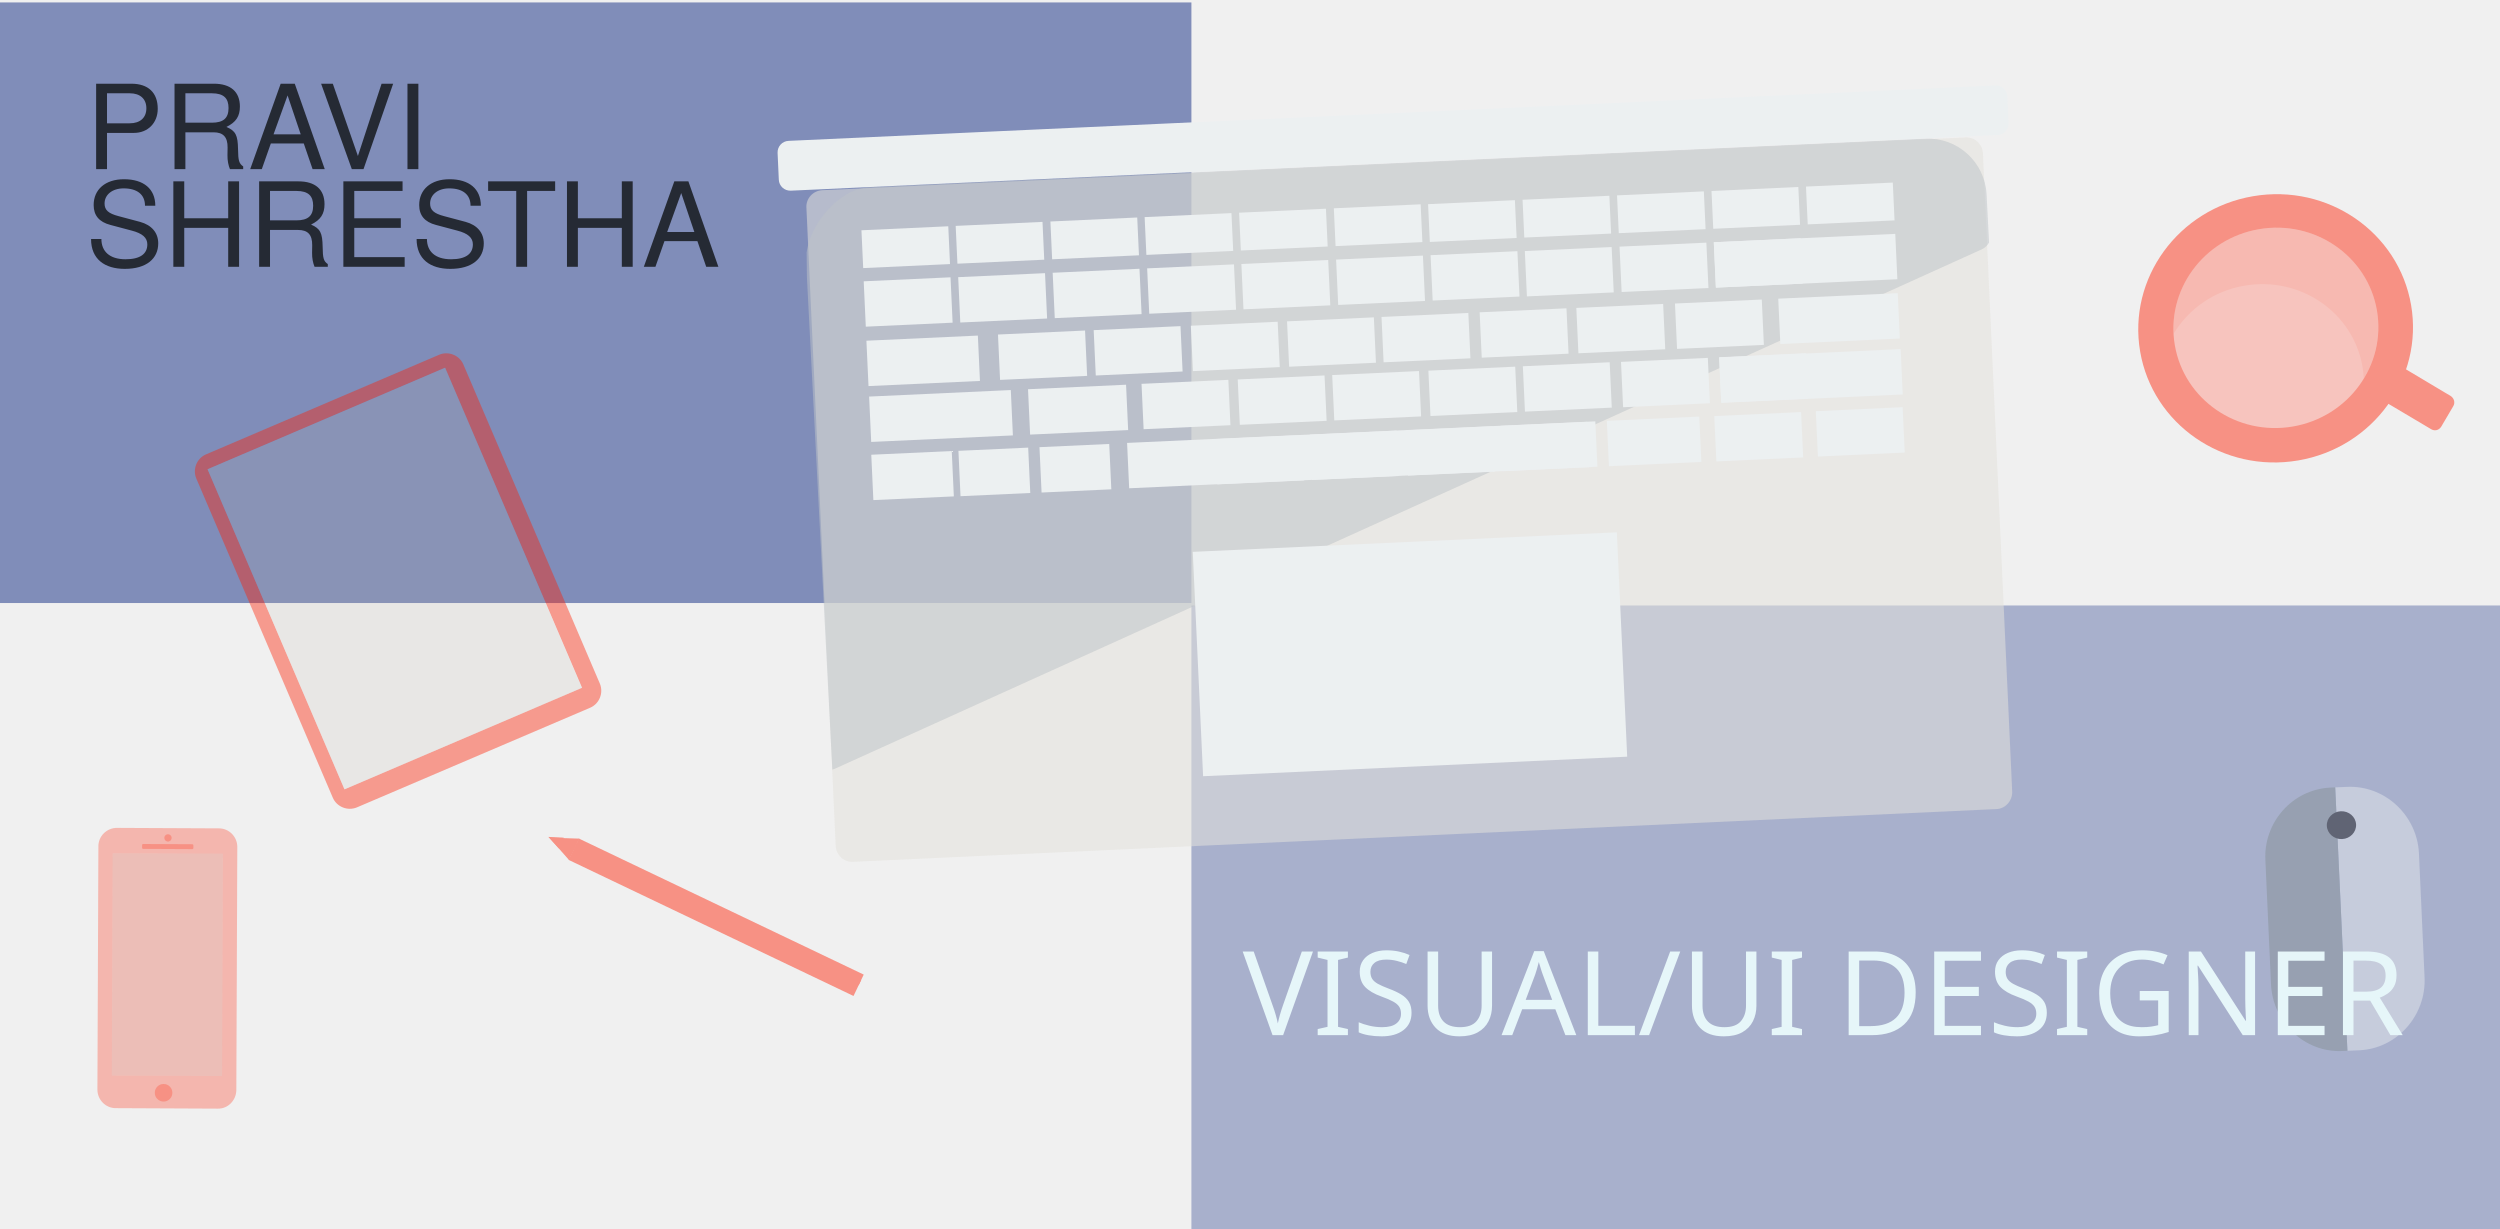
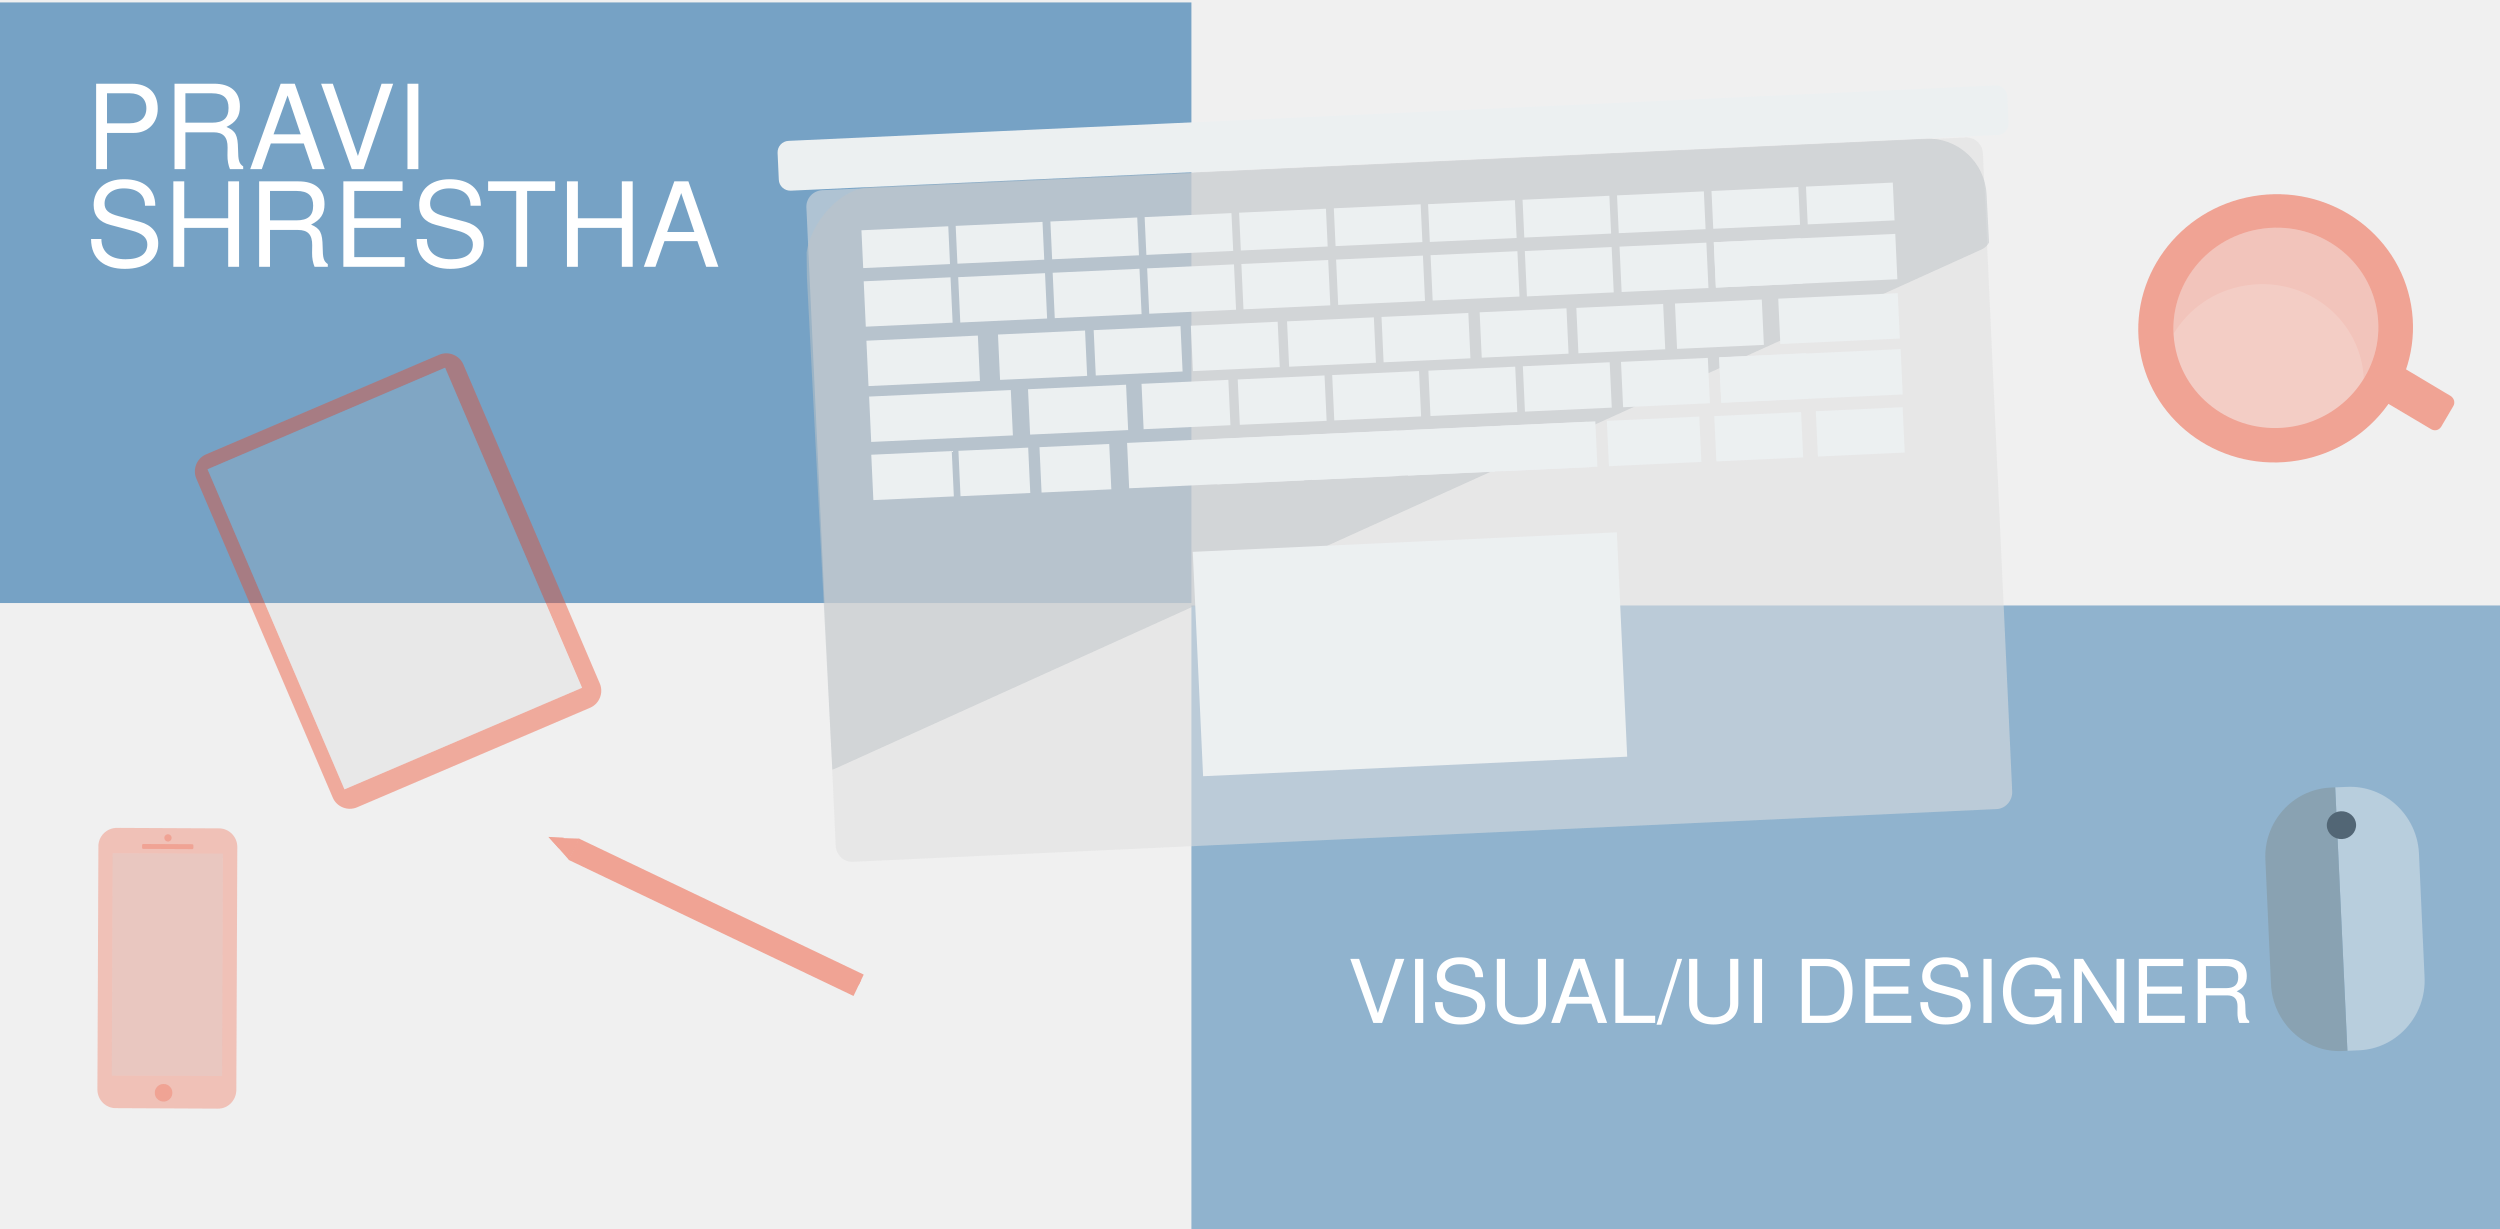
<svg xmlns="http://www.w3.org/2000/svg" xmlns:xlink="http://www.w3.org/1999/xlink" version="1.1" id="Layer_1" x="0px" y="0px" viewBox="0 0 1024 503" style="enable-background:new 0 0 1024 503;" xml:space="preserve">
  <style type="text/css">
- 	.st0{opacity:0.33;fill:#142D84;enable-background:new    ;}
- 	.st1{opacity:0.51;fill:#142D84;enable-background:new    ;}
+ 	.st0{opacity:0.4;fill:#00579B;enable-background:new    ;}
+ 	.st1{opacity:0.51;fill:#00579B;enable-background:new    ;}
	.st2{opacity:0.45;}
- 	.st3{fill:#FF1D00;}
+ 	.st3{fill:#EF4423;}
	.st4{opacity:0.5;fill:#FFFFFF;enable-background:new    ;}
- 	.st5{opacity:0.22;fill:#FF1D00;enable-background:new    ;}
+ 	.st5{opacity:0.22;fill:#EF4423;enable-background:new    ;}
	.st6{opacity:0.41;}
- 	.st7{opacity:0.36;fill:#BCB5AD;}
- 	.st8{opacity:0.61;fill:#FF1D00;enable-background:new    ;}
- 	.st9{opacity:0.27;fill:#BCB5AD;}
+ 	.st7{opacity:0.36;fill:#BEBCBD;}
+ 	.st8{opacity:0.61;fill:#EF4423;enable-background:new    ;}
+ 	.st9{opacity:0.27;fill:#BEBCBD;}
	.st10{fill:none;}
- 	.st11{fill:#252A34;}
+ 	.st11{fill:#FFFFFF;}
	.st12{font-family:'HelveticaNeue';}
	.st13{font-size:48px;}
- 	.st14{opacity:0.54;fill:#E3E1DB;enable-background:new    ;}
+ 	.st14{opacity:0.54;fill:#E0E0E0;enable-background:new    ;}
	.st15{opacity:0.52;enable-background:new    ;}
	.st16{clip-path:url(#SVGID_2_);fill:#BDC3C7;}
	.st17{fill:#ECF0F1;}
	.st18{opacity:0.43;}
	.st19{fill:#7F8C8D;}
- 	.st20{fill:#E6F6F9;}
- 	.st21{font-family:'Raleway-Medium';}
+ 	.st20{font-size:36px;}
</style>
  <g id="Layer_1_1_">
    <rect x="488" y="248" class="st0" width="536" height="257.7" />
    <rect y="1" class="st1" width="488" height="246" />
    <g class="st2">
      <ellipse transform="matrix(0.9857 -0.1685 0.1685 0.9857 -9.3377 158.9661)" class="st3" cx="932.1" cy="134.5" rx="56.3" ry="54.9" />
      <ellipse transform="matrix(0.9857 -0.1685 0.1685 0.9857 -9.2964 158.9903)" class="st4" cx="932.2" cy="134.3" rx="42" ry="41" />
      <path class="st5" d="M919.4,117c22.9-3.9,44.5,11,48.3,33.3c0.3,1.6,0.4,3.1,0.5,4.7c4.9-8,7.1-17.9,5.4-27.8    c-3.8-22.3-25.4-37.2-48.3-33.3c-21.3,3.6-36.2,22.3-35,42.8C896.4,126.6,906.8,119.1,919.4,117z" />
      <path class="st3" d="M1004.9,166.3l-5,8.5c-0.9,1.4-2.6,1.9-4.1,1l-25.6-15.2c-1.4-0.9-1.9-2.6-1-4.1l5-8.5c0.9-1.4,2.6-1.9,4.1-1    l25.5,15.2C1005.2,163.1,1005.7,164.9,1004.9,166.3z" />
    </g>
    <g class="st2">
      <g>
        <rect x="288.5" y="311" transform="matrix(0.431 -0.9024 0.9024 0.431 -172.0694 478.5229)" class="st3" width="9.7" height="129.3" />
        <rect x="292.7" y="310" transform="matrix(0.431 -0.9024 0.9024 0.431 -170.8663 478.3698)" class="st3" width="2.4" height="129.3" />
      </g>
      <polygon class="st3" points="237.3,343.5 233.1,352.3 225,343.1   " />
      <polygon class="st3" points="230.9,343.1 228.9,347.5 224.6,342.8   " />
    </g>
    <g class="st6">
      <path class="st3" d="M189.8,149.3c-1.6-3.8-6.1-5.6-9.9-4l-95.5,40.8c-3.8,1.6-5.6,6.1-4,9.9l55.9,130.7c1.6,3.8,6.1,5.6,9.9,4    l95.5-40.8c3.8-1.6,5.6-6.1,4-9.9L189.8,149.3z M238.4,281.7l-97.3,41.6L85,192.2l97.3-41.6L238.4,281.7z" />
      <rect x="108.8" y="165.7" transform="matrix(0.9195 -0.393 0.393 0.9195 -80.1159 82.6294)" class="st7" width="105.8" height="142.6" />
      <path class="st3" d="M193.2,309.6l-2.9,1.2c-0.9,0.4-2.1,0-2.5-1l-0.9-2.2c-0.4-0.9,0-2.1,1-2.5l2.9-1.2c0.9-0.4,2.1,0,2.5,1    l0.9,2.2C194.5,308.1,194.1,309.2,193.2,309.6z" />
    </g>
    <g class="st2">
      <path class="st8" d="M89.2,454.1l-41.8-0.2c-4.1,0-7.5-3.4-7.5-7.6l0.4-99.7c0-4.1,3.4-7.5,7.6-7.5l41.8,0.2    c4.1,0,7.5,3.4,7.5,7.6l-0.4,99.7C96.7,450.8,93.3,454.2,89.2,454.1z" />
      <rect x="23" y="372.6" transform="matrix(3.615123e-03 -1 1 3.615123e-03 -326.8969 462.2253)" class="st9" width="91.1" height="45.2" />
      <circle class="st3" cx="68.8" cy="343.2" r="1.5" />
      <circle class="st3" cx="67" cy="447.6" r="3.6" />
      <path class="st3" d="M78.8,347.8l-20.2-0.1c-0.2,0-0.4-0.2-0.4-0.4v-1.2c0-0.2,0.2-0.4,0.4-0.4l20.2,0.1c0.2,0,0.4,0.2,0.4,0.4    v1.2C79.2,347.6,79,347.8,78.8,347.8z" />
    </g>
  </g>
  <rect x="35" y="35" class="st10" width="294" height="115" />
  <text transform="matrix(1 0 0 1 35 69.2715)">
    <tspan x="0" y="0" class="st11 st12 st13">PRAVI </tspan>
    <tspan x="0" y="40" class="st11 st12 st13">SHRESTHA</tspan>
  </text>
  <g id="Layer_2">
    <g id="laptop_1_">
      <path class="st14" d="M817.7,331.4L349.4,353c-3.7,0.2-6.9-2.7-7.1-6.5L330.3,85c-0.2-3.7,2.7-6.9,6.5-7.1l468.3-21.6    c3.7-0.2,6.9,2.7,7.1,6.5l12,261.5C824.3,328,821.4,331.3,817.7,331.4z" />
      <g class="st15">
        <g>
          <defs>
            <path id="SVGID_1_" d="M811.8,102.1L341.9,314.9c-4.2,1.9-9-1.1-9-5.7l-2.8-229.5c-0.1-3.4,2.6-6.2,6-6.4l469-21.6       c3.4-0.2,6.3,2.4,6.6,5.7l3.7,38.3C815.7,98.4,814.2,101,811.8,102.1z" />
          </defs>
          <clipPath id="SVGID_2_">
            <use xlink:href="#SVGID_1_" style="overflow:visible;" />
          </clipPath>
          <path class="st16" d="M801.9,316.9l-435.6,22.6c-13.3,0.7-24.6-9.5-25.3-22.8l-10.8-209.2c-0.7-13.3,12.5-30.1,25.8-30.8      l432.4-19.9c13.3-0.7,24.6,9.5,25.3,22.8l11,212.1C825.4,304.9,815.2,316.1,801.9,316.9z" />
        </g>
      </g>
      <rect x="490.6" y="222" transform="matrix(0.9989 -4.601891e-02 4.601891e-02 0.9989 -11.7227 26.8603)" class="st17" width="173.9" height="92" />
      <g>
        <g>
          <rect x="740.1" y="75.6" transform="matrix(0.9989 -4.601891e-02 4.601891e-02 0.9989 -3.0345 34.9639)" class="st17" width="35.6" height="15.5" />
        </g>
        <g>
          <rect x="701.4" y="77.4" transform="matrix(0.9989 -4.601891e-02 4.601891e-02 0.9989 -3.1574 33.1867)" class="st17" width="35.6" height="15.5" />
        </g>
        <g>
          <rect x="662.7" y="79.2" transform="matrix(0.9989 -4.601891e-02 4.601891e-02 0.9989 -3.2803 31.4096)" class="st17" width="35.6" height="15.5" />
        </g>
        <g>
          <rect x="624" y="81" transform="matrix(0.9989 -4.601891e-02 4.601891e-02 0.9989 -3.4035 29.6278)" class="st17" width="35.6" height="15.5" />
        </g>
        <g>
          <rect x="585.3" y="82.8" transform="matrix(0.9989 -4.601891e-02 4.601891e-02 0.9989 -3.5265 27.8507)" class="st17" width="35.6" height="15.5" />
        </g>
        <g>
          <rect x="546.7" y="84.5" transform="matrix(0.9989 -4.601891e-02 4.601891e-02 0.9989 -3.6494 26.0735)" class="st17" width="35.6" height="15.5" />
        </g>
        <g>
          <rect x="507.9" y="86.3" transform="matrix(0.9989 -4.601891e-02 4.601891e-02 0.9989 -3.7726 24.2918)" class="st17" width="35.6" height="15.5" />
        </g>
        <g>
          <rect x="469.2" y="88.1" transform="matrix(0.9989 -4.601891e-02 4.601891e-02 0.9989 -3.8955 22.5146)" class="st17" width="35.6" height="15.5" />
        </g>
        <g>
          <rect x="430.6" y="89.9" transform="matrix(0.9989 -4.601891e-02 4.601891e-02 0.9989 -4.0184 20.7374)" class="st17" width="35.6" height="15.5" />
        </g>
        <g>
          <rect x="391.8" y="91.7" transform="matrix(0.9989 -4.601891e-02 4.601891e-02 0.9989 -4.1417 18.9557)" class="st17" width="35.6" height="15.5" />
        </g>
        <g>
          <rect x="353.2" y="93.5" transform="matrix(0.9989 -4.601891e-02 4.601891e-02 0.9989 -4.2646 17.1785)" class="st17" width="35.6" height="15.5" />
        </g>
      </g>
      <g>
        <g>
          <rect x="702.4" y="97.5" transform="matrix(0.9989 -4.601891e-02 4.601891e-02 0.9989 -4.1313 34.1492)" class="st17" width="74.4" height="18.6" />
        </g>
        <g>
          <rect x="702.4" y="98.4" transform="matrix(0.9989 -4.601891e-02 4.601891e-02 0.9989 -4.1929 33.2583)" class="st17" width="35.6" height="18.6" />
        </g>
        <g>
          <rect x="663.8" y="100.2" transform="matrix(0.9989 -4.601891e-02 4.601891e-02 0.9989 -4.3158 31.4812)" class="st17" width="35.6" height="18.6" />
        </g>
        <g>
          <rect x="625" y="102" transform="matrix(0.9989 -4.601891e-02 4.601891e-02 0.9989 -4.4391 29.6994)" class="st17" width="35.6" height="18.6" />
        </g>
        <g>
          <rect x="586.4" y="103.7" transform="matrix(0.9989 -4.601891e-02 4.601891e-02 0.9989 -4.562 27.9223)" class="st17" width="35.6" height="18.6" />
        </g>
        <g>
          <rect x="547.7" y="105.5" transform="matrix(0.9989 -4.601891e-02 4.601891e-02 0.9989 -4.6849 26.1451)" class="st17" width="35.6" height="18.6" />
        </g>
        <g>
          <rect x="508.9" y="107.3" transform="matrix(0.9989 -4.601891e-02 4.601891e-02 0.9989 -4.8081 24.3634)" class="st17" width="35.6" height="18.6" />
        </g>
        <g>
          <rect x="470.3" y="109.1" transform="matrix(0.9989 -4.601891e-02 4.601891e-02 0.9989 -4.931 22.5862)" class="st17" width="35.6" height="18.6" />
        </g>
        <g>
          <rect x="431.6" y="110.9" transform="matrix(0.9989 -4.601891e-02 4.601891e-02 0.9989 -5.0539 20.8091)" class="st17" width="35.6" height="18.6" />
        </g>
        <g>
          <rect x="392.9" y="112.7" transform="matrix(0.9989 -4.601891e-02 4.601891e-02 0.9989 -5.1772 19.0273)" class="st17" width="35.6" height="18.6" />
        </g>
        <g>
          <rect x="354.2" y="114.4" transform="matrix(0.9989 -4.601891e-02 4.601891e-02 0.9989 -5.3001 17.2501)" class="st17" width="35.6" height="18.6" />
        </g>
      </g>
      <g>
        <g>
          <rect x="728.8" y="121.2" transform="matrix(0.9989 -4.601891e-02 4.601891e-02 0.9989 -5.2072 34.805)" class="st17" width="49" height="18.6" />
        </g>
        <g>
          <rect x="686.5" y="123.5" transform="matrix(0.9989 -4.601891e-02 4.601891e-02 0.9989 -5.3631 32.5503)" class="st17" width="35.6" height="18.6" />
        </g>
        <g>
          <rect x="646.1" y="125.3" transform="matrix(0.9989 -4.601891e-02 4.601891e-02 0.9989 -5.4914 30.695)" class="st17" width="35.6" height="18.6" />
        </g>
        <g>
          <rect x="606.5" y="127.1" transform="matrix(0.9989 -4.601891e-02 4.601891e-02 0.9989 -5.6175 28.872)" class="st17" width="35.6" height="18.6" />
        </g>
        <g>
          <rect x="566.3" y="129" transform="matrix(0.9989 -4.601891e-02 4.601891e-02 0.9989 -5.7452 27.0259)" class="st17" width="35.6" height="18.6" />
        </g>
        <g>
          <rect x="527.6" y="130.8" transform="matrix(0.9989 -4.601891e-02 4.601891e-02 0.9989 -5.8681 25.2488)" class="st17" width="35.6" height="18.6" />
        </g>
        <g>
          <rect x="488.2" y="132.6" transform="matrix(0.9989 -4.601891e-02 4.601891e-02 0.9989 -5.9936 23.4349)" class="st17" width="35.6" height="18.6" />
        </g>
        <g>
          <rect x="448.4" y="134.4" transform="matrix(0.9989 -4.601891e-02 4.601891e-02 0.9989 -6.12 21.6072)" class="st17" width="35.6" height="18.6" />
        </g>
        <g>
          <rect x="409.2" y="136.2" transform="matrix(0.9989 -4.601891e-02 4.601891e-02 0.9989 -6.2446 19.8048)" class="st17" width="35.7" height="18.6" />
        </g>
        <g>
          <rect x="355.3" y="138.5" transform="matrix(0.9989 -4.601891e-02 4.601891e-02 0.9989 -6.3999 17.5592)" class="st17" width="45.7" height="18.6" />
        </g>
      </g>
      <g>
        <g>
          <rect x="704.6" y="144.7" transform="matrix(0.9989 -4.601891e-02 4.601891e-02 0.9989 -6.2988 34.2991)" class="st17" width="74.4" height="18.6" />
        </g>
        <g>
          <rect x="704.6" y="145.5" transform="matrix(0.9989 -4.601891e-02 4.601891e-02 0.9989 -6.3604 33.4083)" class="st17" width="35.6" height="18.6" />
        </g>
        <g>
          <rect x="664.4" y="147.4" transform="matrix(0.9989 -4.601891e-02 4.601891e-02 0.9989 -6.4881 31.5622)" class="st17" width="35.6" height="18.6" />
        </g>
        <g>
          <rect x="624.2" y="149.2" transform="matrix(0.9989 -4.601891e-02 4.601891e-02 0.9989 -6.6161 29.7116)" class="st17" width="35.6" height="18.6" />
        </g>
        <g>
          <rect x="585.5" y="151" transform="matrix(0.9989 -4.601891e-02 4.601891e-02 0.9989 -6.739 27.9344)" class="st17" width="35.6" height="18.6" />
        </g>
        <g>
          <rect x="546.1" y="152.8" transform="matrix(0.9989 -4.601891e-02 4.601891e-02 0.9989 -6.8645 26.1205)" class="st17" width="35.6" height="18.6" />
        </g>
        <g>
          <rect x="507.4" y="154.6" transform="matrix(0.9989 -4.601891e-02 4.601891e-02 0.9989 -6.9874 24.3434)" class="st17" width="35.6" height="18.6" />
        </g>
        <g>
          <rect x="468" y="156.4" transform="matrix(0.9989 -4.601891e-02 4.601891e-02 0.9989 -7.1128 22.5295)" class="st17" width="35.6" height="18.6" />
        </g>
        <g>
          <rect x="421.5" y="158.5" transform="matrix(0.9989 -4.601891e-02 4.601891e-02 0.9989 -7.2532 20.4998)" class="st17" width="40.2" height="18.6" />
        </g>
        <g>
          <rect x="356.4" y="161.1" transform="matrix(0.9989 -4.601891e-02 4.601891e-02 0.9989 -7.4319 17.9167)" class="st17" width="58.1" height="18.6" />
        </g>
      </g>
      <g>
        <g>
          <rect x="744.2" y="167.6" transform="matrix(0.9989 -4.601891e-02 4.601891e-02 0.9989 -7.3357 35.2521)" class="st17" width="35.6" height="18.6" />
        </g>
        <g>
          <rect x="702.6" y="169.6" transform="matrix(0.9989 -4.601891e-02 4.601891e-02 0.9989 -7.4678 33.3418)" class="st17" width="35.6" height="18.6" />
        </g>
        <g>
          <rect x="658.6" y="171.5" transform="matrix(0.9989 -4.601891e-02 4.601891e-02 0.9989 -7.6042 31.3695)" class="st17" width="37.9" height="18.6" />
        </g>
        <g>
          <rect x="615" y="173.6" transform="matrix(0.9989 -4.601891e-02 4.601891e-02 0.9989 -7.7463 29.3145)" class="st17" width="35.6" height="18.6" />
        </g>
        <g>
          <rect x="576.3" y="175.4" transform="matrix(0.9989 -4.601891e-02 4.601891e-02 0.9989 -7.8692 27.5373)" class="st17" width="35.6" height="18.6" />
        </g>
        <g>
          <rect x="536.9" y="177.2" transform="matrix(0.9989 -4.601891e-02 4.601891e-02 0.9989 -7.9947 25.7234)" class="st17" width="35.6" height="18.6" />
        </g>
        <g>
          <rect x="498.2" y="179" transform="matrix(0.9989 -4.601891e-02 4.601891e-02 0.9989 -8.1176 23.9463)" class="st17" width="35.6" height="18.6" />
        </g>
        <g>
          <rect x="462" y="177" transform="matrix(0.9989 -4.601891e-02 4.601891e-02 0.9989 -7.9842 25.875)" class="st17" width="192" height="18.6" />
        </g>
        <g>
          <rect x="393" y="184" transform="matrix(0.9989 -4.601891e-02 4.601891e-02 0.9989 -8.4632 18.95)" class="st17" width="28.6" height="18.6" />
        </g>
        <g>
          <rect x="426.2" y="182.5" transform="matrix(0.9989 -4.601891e-02 4.601891e-02 0.9989 -8.3577 20.4746)" class="st17" width="28.6" height="18.6" />
        </g>
        <g>
          <rect x="357.3" y="185.5" transform="matrix(0.9989 -4.601891e-02 4.601891e-02 0.9989 -8.5699 17.4071)" class="st17" width="33" height="18.6" />
        </g>
      </g>
      <path class="st17" d="M818.2,55.3L323.9,78.1c-2.6,0.1-4.8-1.9-4.9-4.5l-0.5-11c-0.1-2.6,1.9-4.8,4.5-4.9L817.3,35    c2.6-0.1,4.8,1.9,4.9,4.5l0.5,11C822.8,53,820.8,55.2,818.2,55.3z" />
    </g>
    <g id="mouse_2_" class="st18">
      <path class="st17" d="M961.4,322.3l-4.9,0.2l5,107.9l4.9-0.2c15.5-0.7,27.5-14.4,26.7-30l-2.3-50.8    C990,334,976.9,321.6,961.4,322.3z" />
      <path class="st19" d="M954.4,322.6l2.1-0.1l5,107.9l-2.1,0.1c-15.5,0.7-28.5-11.8-29.2-27.4l-2.3-50.8    C927.1,336.9,938.9,323.4,954.4,322.6z" />
      <ellipse transform="matrix(0.9989 -4.601891e-02 4.601891e-02 0.9989 -14.5404 44.4942)" cx="959.1" cy="338" rx="6" ry="5.7" />
    </g>
  </g>
  <g>
-     <text transform="matrix(1 0 0 1 509 424)" class="st20 st21 st13">VISUAL/UI DESIGNER </text>
+     <text transform="matrix(1 0 0 1 552 419)" class="st11 st12 st20">VISUAL/UI DESIGNER </text>
  </g>
</svg>
